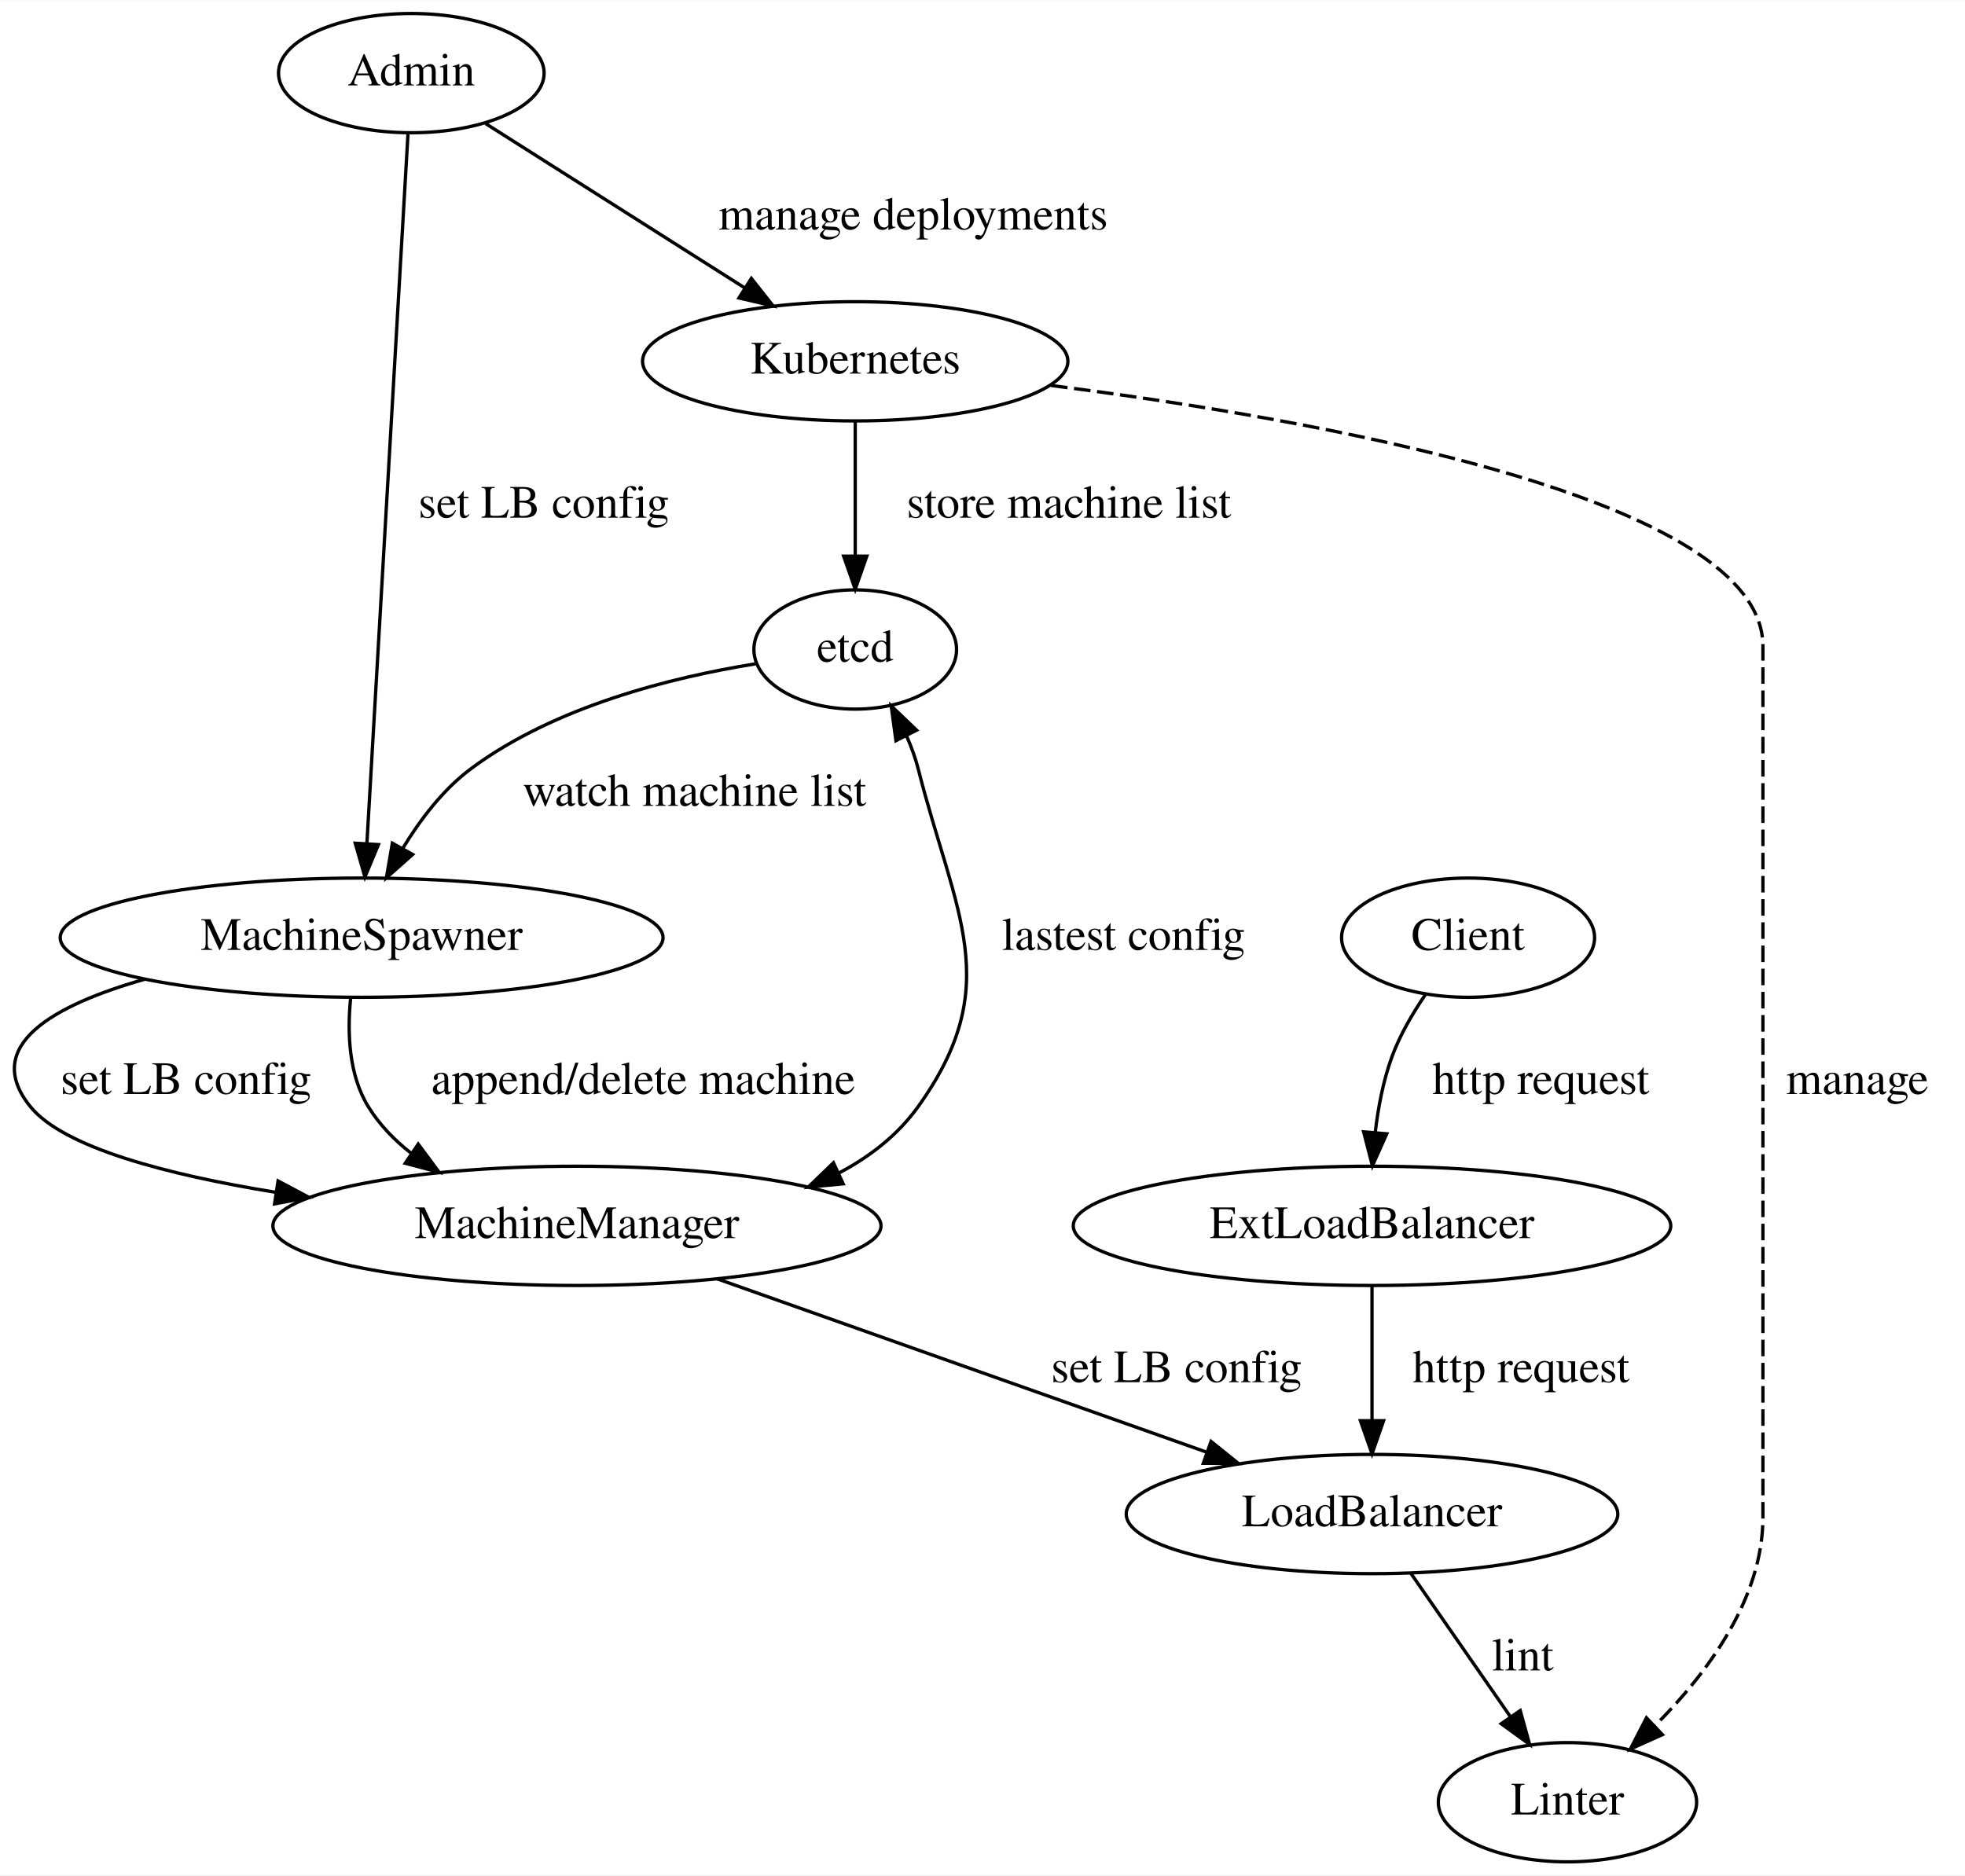
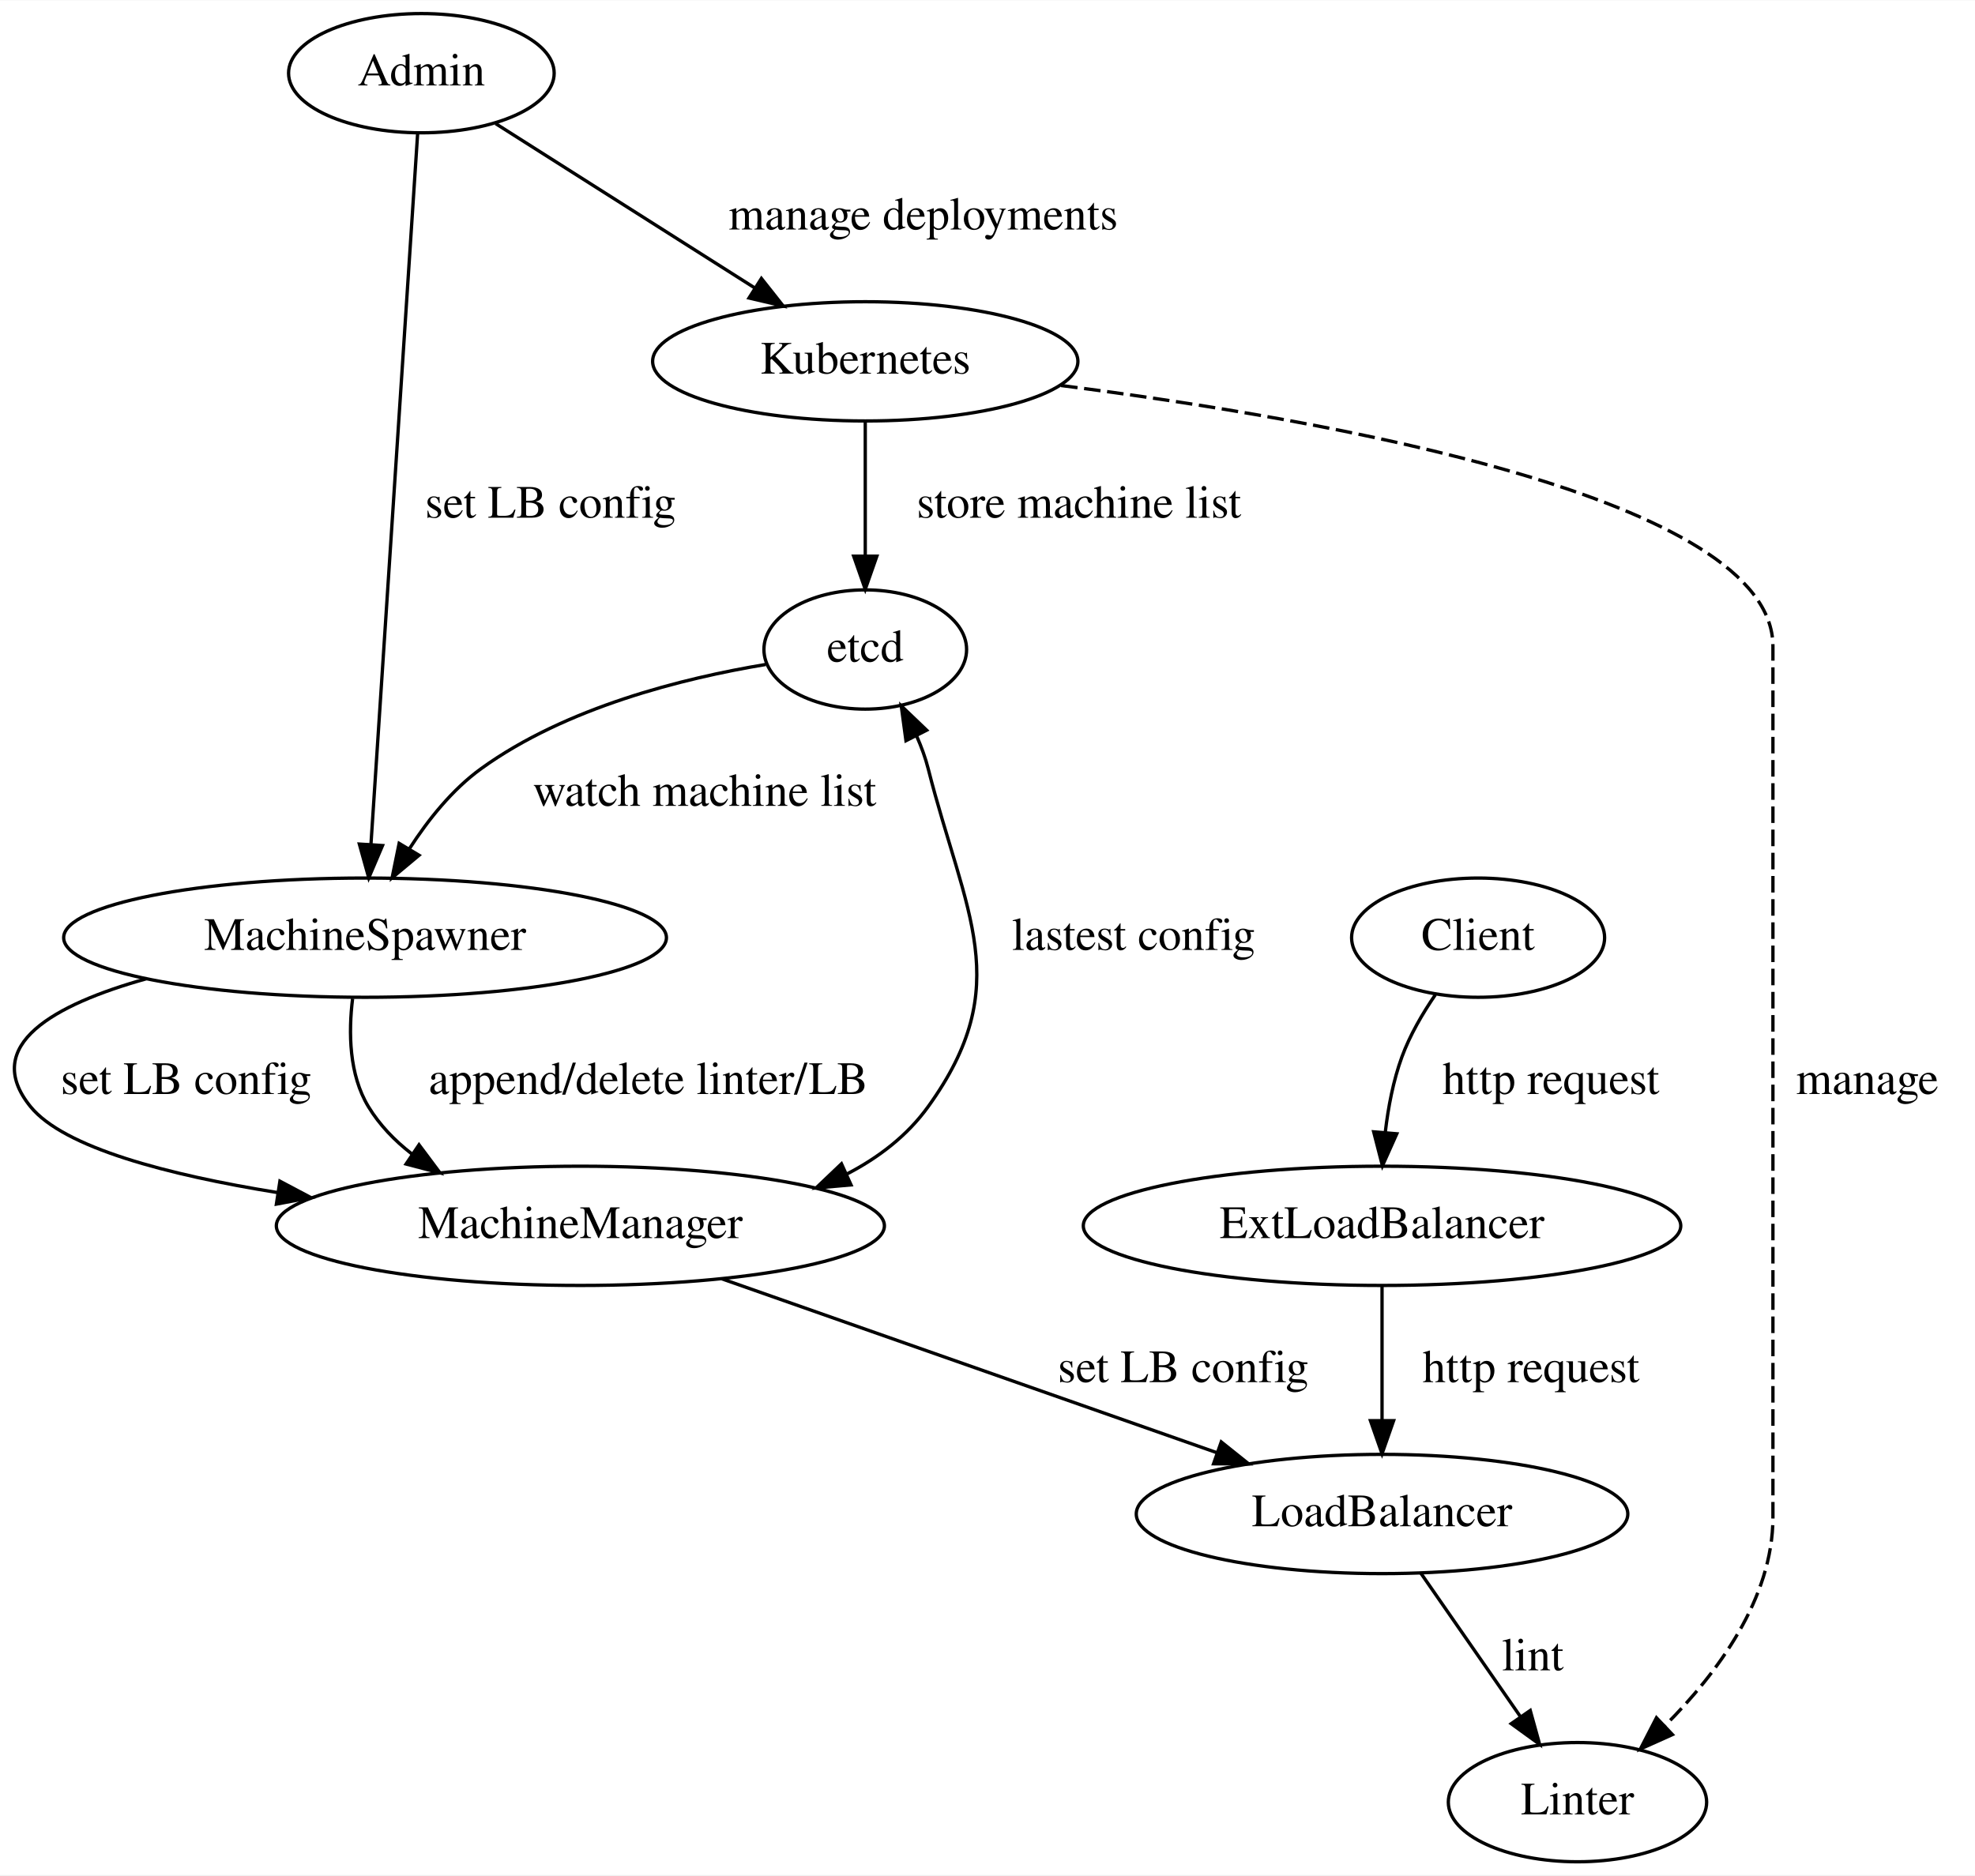
- <svg xmlns="http://www.w3.org/2000/svg" width="593pt" height="566pt" viewBox="0.00 0.00 593.16 566.00">
+ <svg xmlns="http://www.w3.org/2000/svg" width="596pt" height="566pt" viewBox="0.00 0.00 596.20 566.00">
  <g id="graph0" class="graph" transform="scale(1 1) rotate(0) translate(4 562)">
-     <polygon fill="white" stroke="transparent" points="-4,4 -4,-562 589.16,-562 589.16,4 -4,4" />
+     <polygon fill="white" stroke="transparent" points="-4,4 -4,-562 592.2,-562 592.2,4 -4,4" />
    <g id="node1" class="node">
-       <ellipse fill="none" stroke="black" cx="439.16" cy="-279" rx="38.19" ry="18" />
-       <text text-anchor="middle" x="439.16" y="-275.3" font-family="Times,serif" font-size="14.00">Client</text>
+       <ellipse fill="none" stroke="black" cx="442.2" cy="-279" rx="38.19" ry="18" />
+       <text text-anchor="middle" x="442.2" y="-275.3" font-family="Times,serif" font-size="14.00">Client</text>
    </g>
    <g id="node2" class="node">
-       <ellipse fill="none" stroke="black" cx="410.16" cy="-192" rx="90.18" ry="18" />
-       <text text-anchor="middle" x="410.16" y="-188.3" font-family="Times,serif" font-size="14.00">ExtLoadBalancer</text>
+       <ellipse fill="none" stroke="black" cx="413.2" cy="-192" rx="90.18" ry="18" />
+       <text text-anchor="middle" x="413.2" y="-188.3" font-family="Times,serif" font-size="14.00">ExtLoadBalancer</text>
    </g>
    <g id="edge1" class="edge">
-       <path fill="none" stroke="black" d="M426.24,-261.76C422.39,-256.12 418.55,-249.56 416.16,-243 413.55,-235.86 412.02,-227.79 411.14,-220.26" />
-       <polygon fill="black" stroke="black" points="414.61,-219.79 410.28,-210.12 407.63,-220.38 414.61,-219.79" />
-       <text text-anchor="middle" x="461.16" y="-231.8" font-family="Times,serif" font-size="14.00">http request</text>
+       <path fill="none" stroke="black" d="M429.29,-261.76C425.43,-256.12 421.6,-249.56 419.2,-243 416.59,-235.86 415.06,-227.79 414.18,-220.26" />
+       <polygon fill="black" stroke="black" points="417.65,-219.79 413.32,-210.12 410.68,-220.38 417.65,-219.79" />
+       <text text-anchor="middle" x="464.2" y="-231.8" font-family="Times,serif" font-size="14.00">http request</text>
    </g>
    <g id="node3" class="node">
-       <ellipse fill="none" stroke="black" cx="410.16" cy="-105" rx="74.19" ry="18" />
-       <text text-anchor="middle" x="410.16" y="-101.3" font-family="Times,serif" font-size="14.00">LoadBalancer</text>
+       <ellipse fill="none" stroke="black" cx="413.2" cy="-105" rx="74.19" ry="18" />
+       <text text-anchor="middle" x="413.2" y="-101.3" font-family="Times,serif" font-size="14.00">LoadBalancer</text>
    </g>
    <g id="edge2" class="edge">
-       <path fill="none" stroke="black" d="M410.16,-173.8C410.16,-162.16 410.16,-146.55 410.16,-133.24" />
-       <polygon fill="black" stroke="black" points="413.66,-133.18 410.16,-123.18 406.66,-133.18 413.66,-133.18" />
-       <text text-anchor="middle" x="455.16" y="-144.8" font-family="Times,serif" font-size="14.00">http request</text>
+       <path fill="none" stroke="black" d="M413.2,-173.8C413.2,-162.16 413.2,-146.55 413.2,-133.24" />
+       <polygon fill="black" stroke="black" points="416.7,-133.18 413.2,-123.18 409.7,-133.18 416.7,-133.18" />
+       <text text-anchor="middle" x="458.2" y="-144.8" font-family="Times,serif" font-size="14.00">http request</text>
    </g>
    <g id="node4" class="node">
-       <ellipse fill="none" stroke="black" cx="469.16" cy="-18" rx="38.99" ry="18" />
-       <text text-anchor="middle" x="469.16" y="-14.3" font-family="Times,serif" font-size="14.00">Linter</text>
+       <ellipse fill="none" stroke="black" cx="472.2" cy="-18" rx="38.99" ry="18" />
+       <text text-anchor="middle" x="472.2" y="-14.3" font-family="Times,serif" font-size="14.00">Linter</text>
    </g>
    <g id="edge3" class="edge">
-       <path fill="none" stroke="black" d="M421.81,-87.21C430.44,-74.79 442.31,-57.67 452.02,-43.7" />
-       <polygon fill="black" stroke="black" points="454.9,-45.68 457.73,-35.47 449.15,-41.69 454.9,-45.68" />
-       <text text-anchor="middle" x="455.66" y="-57.8" font-family="Times,serif" font-size="14.00">lint</text>
+       <path fill="none" stroke="black" d="M424.86,-87.21C433.48,-74.79 445.36,-57.67 455.06,-43.7" />
+       <polygon fill="black" stroke="black" points="457.94,-45.68 460.77,-35.47 452.19,-41.69 457.94,-45.68" />
+       <text text-anchor="middle" x="458.7" y="-57.8" font-family="Times,serif" font-size="14.00">lint</text>
    </g>
    <g id="node5" class="node">
-       <ellipse fill="none" stroke="black" cx="170.16" cy="-192" rx="91.78" ry="18" />
-       <text text-anchor="middle" x="170.16" y="-188.3" font-family="Times,serif" font-size="14.00">MachineManager</text>
+       <ellipse fill="none" stroke="black" cx="171.2" cy="-192" rx="91.78" ry="18" />
+       <text text-anchor="middle" x="171.2" y="-188.3" font-family="Times,serif" font-size="14.00">MachineManager</text>
    </g>
    <g id="edge6" class="edge">
-       <path fill="none" stroke="black" d="M212.51,-176C253.8,-161.38 316.57,-139.15 360.26,-123.67" />
-       <polygon fill="black" stroke="black" points="361.57,-126.92 369.82,-120.28 359.23,-120.32 361.57,-126.92" />
-       <text text-anchor="middle" x="351.16" y="-144.8" font-family="Times,serif" font-size="14.00">set LB config</text>
+       <path fill="none" stroke="black" d="M213.91,-176C255.66,-161.33 319.22,-139.01 363.28,-123.53" />
+       <polygon fill="black" stroke="black" points="364.66,-126.76 372.93,-120.14 362.34,-120.16 364.66,-126.76" />
+       <text text-anchor="middle" x="353.2" y="-144.8" font-family="Times,serif" font-size="14.00">set LB config</text>
    </g>
    <g id="node6" class="node">
-       <ellipse fill="none" stroke="black" cx="254.16" cy="-366" rx="30.59" ry="18" />
-       <text text-anchor="middle" x="254.16" y="-362.3" font-family="Times,serif" font-size="14.00">etcd</text>
+       <ellipse fill="none" stroke="black" cx="257.2" cy="-366" rx="30.59" ry="18" />
+       <text text-anchor="middle" x="257.2" y="-362.3" font-family="Times,serif" font-size="14.00">etcd</text>
    </g>
    <g id="edge4" class="edge">
-       <path fill="none" stroke="black" d="M249.21,-207.94C258.58,-212.87 266.99,-219.39 273.16,-228 299.56,-264.85 284.31,-286.06 273.16,-330 272.32,-333.28 271.11,-336.59 269.7,-339.8" />
-       <polygon fill="black" stroke="black" points="250.52,-204.69 239.97,-203.69 247.59,-211.05 250.52,-204.69" />
-       <polygon fill="black" stroke="black" points="266.45,-338.47 265.03,-348.97 272.69,-341.64 266.45,-338.47" />
-       <text text-anchor="middle" x="335.16" y="-275.3" font-family="Times,serif" font-size="14.00">lastest config</text>
+       <path fill="none" stroke="black" d="M251.47,-207.55C261.14,-212.53 269.84,-219.17 276.2,-228 302.71,-264.78 287.36,-286.06 276.2,-330 275.37,-333.28 274.16,-336.59 272.74,-339.8" />
+       <polygon fill="black" stroke="black" points="252.9,-204.36 242.35,-203.43 250.02,-210.73 252.9,-204.36" />
+       <polygon fill="black" stroke="black" points="269.49,-338.47 268.07,-348.97 275.73,-341.64 269.49,-338.47" />
+       <text text-anchor="middle" x="338.2" y="-275.3" font-family="Times,serif" font-size="14.00">lastest config</text>
    </g>
    <g id="node7" class="node">
-       <ellipse fill="none" stroke="black" cx="105.16" cy="-279" rx="90.98" ry="18" />
-       <text text-anchor="middle" x="105.16" y="-275.3" font-family="Times,serif" font-size="14.00">MachineSpawner</text>
+       <ellipse fill="none" stroke="black" cx="106.2" cy="-279" rx="90.98" ry="18" />
+       <text text-anchor="middle" x="106.2" y="-275.3" font-family="Times,serif" font-size="14.00">MachineSpawner</text>
    </g>
    <g id="edge5" class="edge">
-       <path fill="none" stroke="black" d="M223.98,-361.66C198.94,-357.63 163.46,-348.85 138.16,-330 129.74,-323.73 122.83,-314.63 117.55,-305.91" />
-       <polygon fill="black" stroke="black" points="120.56,-304.12 112.64,-297.09 114.44,-307.53 120.56,-304.12" />
-       <text text-anchor="middle" x="205.66" y="-318.8" font-family="Times,serif" font-size="14.00">watch machine list</text>
+       <path fill="none" stroke="black" d="M227.15,-361.48C202.19,-357.34 166.76,-348.5 141.2,-330 132.54,-323.73 125.26,-314.63 119.63,-305.91" />
+       <polygon fill="black" stroke="black" points="122.5,-303.88 114.37,-297.09 116.49,-307.47 122.5,-303.88" />
+       <text text-anchor="middle" x="208.7" y="-318.8" font-family="Times,serif" font-size="14.00">watch machine list</text>
    </g>
    <g id="edge8" class="edge">
-       <path fill="none" stroke="black" d="M101.83,-260.58C100.81,-250.36 101.24,-237.62 107.16,-228 110.52,-222.55 115.05,-217.87 120.15,-213.89" />
-       <polygon fill="black" stroke="black" points="122.25,-216.69 128.56,-208.18 118.32,-210.9 122.25,-216.69" />
-       <text text-anchor="middle" x="190.16" y="-231.8" font-family="Times,serif" font-size="14.00">append/delete machine</text>
+       <path fill="none" stroke="black" d="M102.44,-260.6C101.18,-250.39 101.35,-237.65 107.2,-228 110.56,-222.46 115.14,-217.73 120.31,-213.72" />
+       <polygon fill="black" stroke="black" points="122.49,-216.47 128.83,-207.98 118.58,-210.66 122.49,-216.47" />
+       <text text-anchor="middle" x="191.7" y="-231.8" font-family="Times,serif" font-size="14.00">append/delete linter/LB</text>
    </g>
    <g id="edge9" class="edge">
-       <path fill="none" stroke="black" d="M39.73,-266.46C12.44,-258.72 -9.81,-246.48 5.16,-228 15.18,-215.63 46.46,-207.45 79.14,-202.14" />
-       <polygon fill="black" stroke="black" points="79.94,-205.56 89.3,-200.58 78.88,-198.64 79.94,-205.56" />
-       <text text-anchor="middle" x="52.16" y="-231.8" font-family="Times,serif" font-size="14.00">set LB config</text>
+       <path fill="none" stroke="black" d="M40.13,-266.58C12.58,-258.86 -9.9,-246.61 5.2,-228 15.29,-215.56 46.76,-207.38 79.63,-202.07" />
+       <polygon fill="black" stroke="black" points="80.5,-205.48 89.86,-200.52 79.44,-198.56 80.5,-205.48" />
+       <text text-anchor="middle" x="52.2" y="-231.8" font-family="Times,serif" font-size="14.00">set LB config</text>
    </g>
    <g id="node8" class="node">
-       <ellipse fill="none" stroke="black" cx="254.16" cy="-453" rx="64.19" ry="18" />
-       <text text-anchor="middle" x="254.16" y="-449.3" font-family="Times,serif" font-size="14.00">Kubernetes</text>
+       <ellipse fill="none" stroke="black" cx="257.2" cy="-453" rx="64.19" ry="18" />
+       <text text-anchor="middle" x="257.2" y="-449.3" font-family="Times,serif" font-size="14.00">Kubernetes</text>
    </g>
    <g id="edge7" class="edge">
-       <path fill="none" stroke="black" stroke-dasharray="5,2" d="M313.27,-445.7C393.82,-435.44 528.16,-411.64 528.16,-367 528.16,-367 528.16,-367 528.16,-104 528.16,-79.45 511.35,-56.9 495.67,-41.2" />
-       <polygon fill="black" stroke="black" points="497.81,-38.4 488.15,-34.06 493,-43.48 497.81,-38.4" />
-       <text text-anchor="middle" x="556.66" y="-231.8" font-family="Times,serif" font-size="14.00">manage</text>
+       <path fill="none" stroke="black" stroke-dasharray="5,2" d="M316.32,-445.7C396.87,-435.44 531.2,-411.64 531.2,-367 531.2,-367 531.2,-367 531.2,-104 531.2,-79.45 514.39,-56.9 498.72,-41.2" />
+       <polygon fill="black" stroke="black" points="500.86,-38.4 491.19,-34.06 496.04,-43.48 500.86,-38.4" />
+       <text text-anchor="middle" x="559.7" y="-231.8" font-family="Times,serif" font-size="14.00">manage</text>
    </g>
    <g id="edge12" class="edge">
-       <path fill="none" stroke="black" d="M254.16,-434.8C254.16,-423.16 254.16,-407.55 254.16,-394.24" />
-       <polygon fill="black" stroke="black" points="257.66,-394.18 254.16,-384.18 250.66,-394.18 257.66,-394.18" />
-       <text text-anchor="middle" x="318.66" y="-405.8" font-family="Times,serif" font-size="14.00">store machine list</text>
+       <path fill="none" stroke="black" d="M257.2,-434.8C257.2,-423.16 257.2,-407.55 257.2,-394.24" />
+       <polygon fill="black" stroke="black" points="260.7,-394.18 257.2,-384.18 253.7,-394.18 260.7,-394.18" />
+       <text text-anchor="middle" x="321.7" y="-405.8" font-family="Times,serif" font-size="14.00">store machine list</text>
    </g>
    <g id="node9" class="node">
-       <ellipse fill="none" stroke="black" cx="120.16" cy="-540" rx="40.09" ry="18" />
-       <text text-anchor="middle" x="120.16" y="-536.3" font-family="Times,serif" font-size="14.00">Admin</text>
+       <ellipse fill="none" stroke="black" cx="123.2" cy="-540" rx="40.09" ry="18" />
+       <text text-anchor="middle" x="123.2" y="-536.3" font-family="Times,serif" font-size="14.00">Admin</text>
    </g>
    <g id="edge10" class="edge">
-       <path fill="none" stroke="black" d="M119.15,-521.6C116.59,-477.46 109.84,-360.83 106.75,-307.42" />
-       <polygon fill="black" stroke="black" points="110.23,-307.1 106.16,-297.32 103.24,-307.51 110.23,-307.1" />
-       <text text-anchor="middle" x="160.16" y="-405.8" font-family="Times,serif" font-size="14.00">set LB config</text>
+       <path fill="none" stroke="black" d="M122.09,-522.01C119.2,-478.1 111.49,-360.6 107.98,-307.15" />
+       <polygon fill="black" stroke="black" points="111.47,-306.81 107.32,-297.06 104.48,-307.26 111.47,-306.81" />
+       <text text-anchor="middle" x="162.2" y="-405.8" font-family="Times,serif" font-size="14.00">set LB config</text>
    </g>
    <g id="edge11" class="edge">
-       <path fill="none" stroke="black" d="M142.59,-524.77C163.95,-511.22 196.39,-490.65 220.79,-475.17" />
-       <polygon fill="black" stroke="black" points="222.81,-478.03 229.38,-469.72 219.06,-472.12 222.81,-478.03" />
-       <text text-anchor="middle" x="271.66" y="-492.8" font-family="Times,serif" font-size="14.00">manage deployments</text>
+       <path fill="none" stroke="black" d="M145.63,-524.77C167,-511.22 199.43,-490.65 223.83,-475.17" />
+       <polygon fill="black" stroke="black" points="225.85,-478.03 232.42,-469.72 222.1,-472.12 225.85,-478.03" />
+       <text text-anchor="middle" x="274.7" y="-492.8" font-family="Times,serif" font-size="14.00">manage deployments</text>
    </g>
  </g>
</svg>
